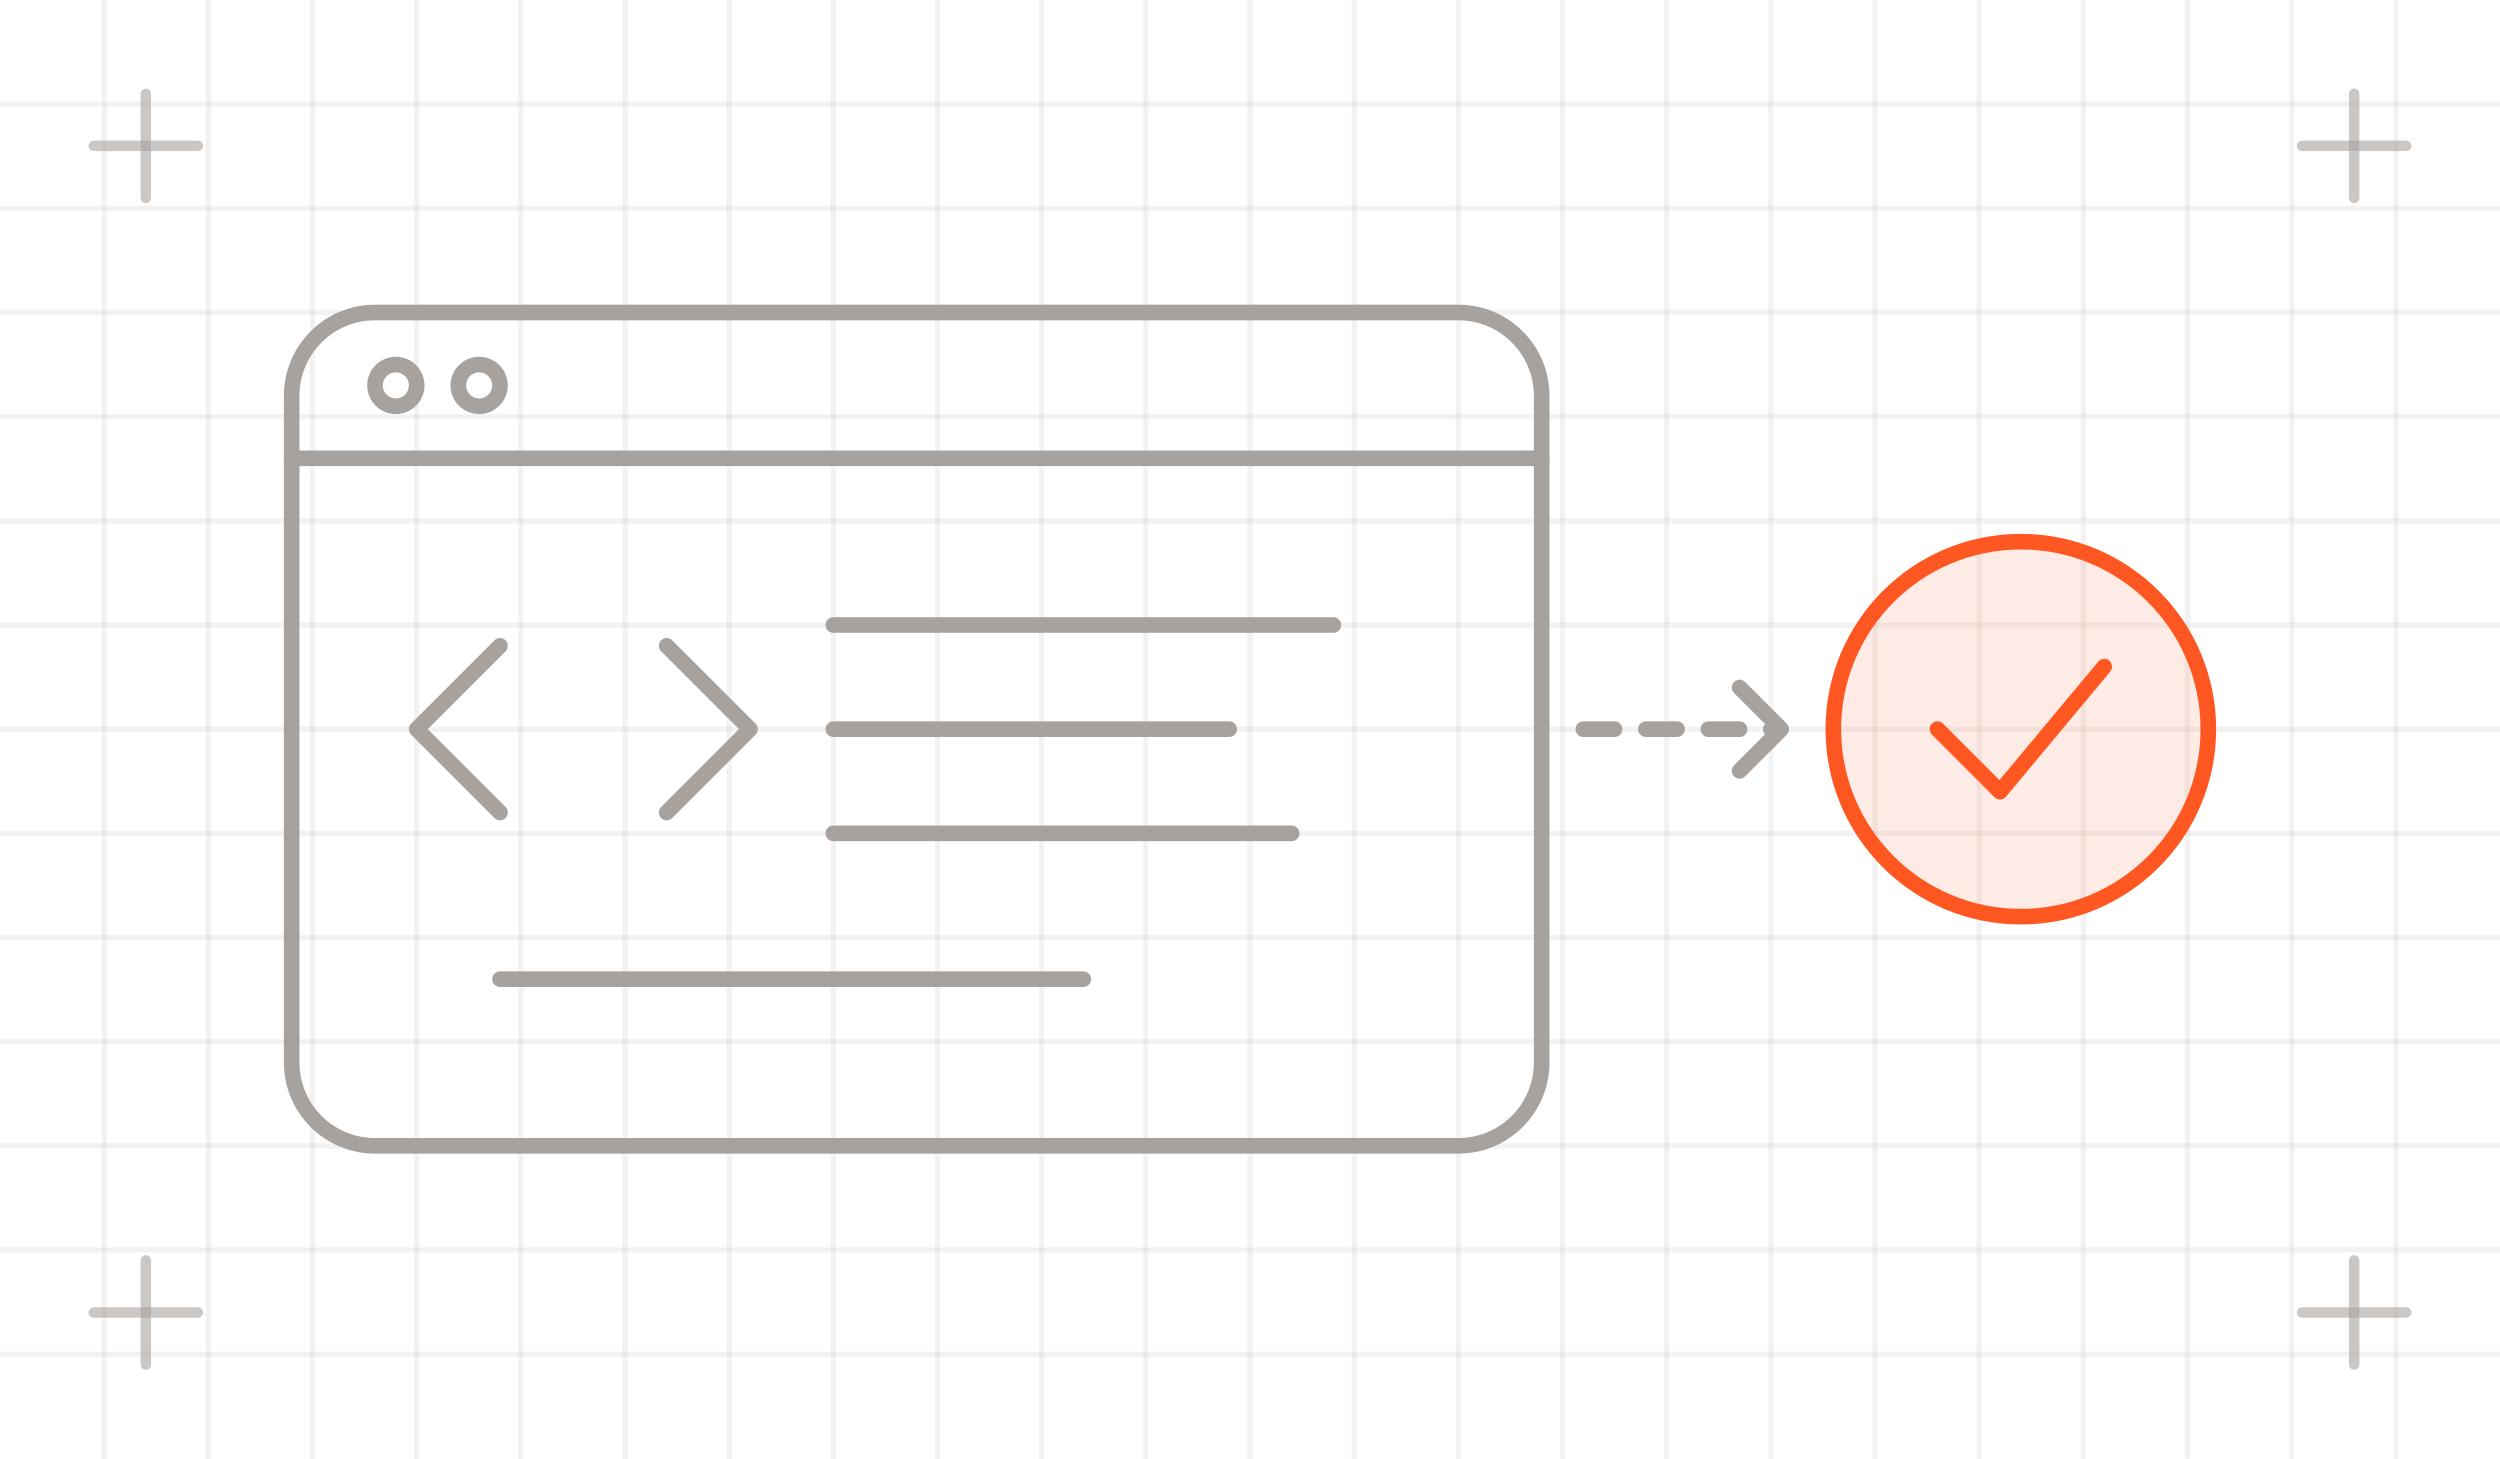
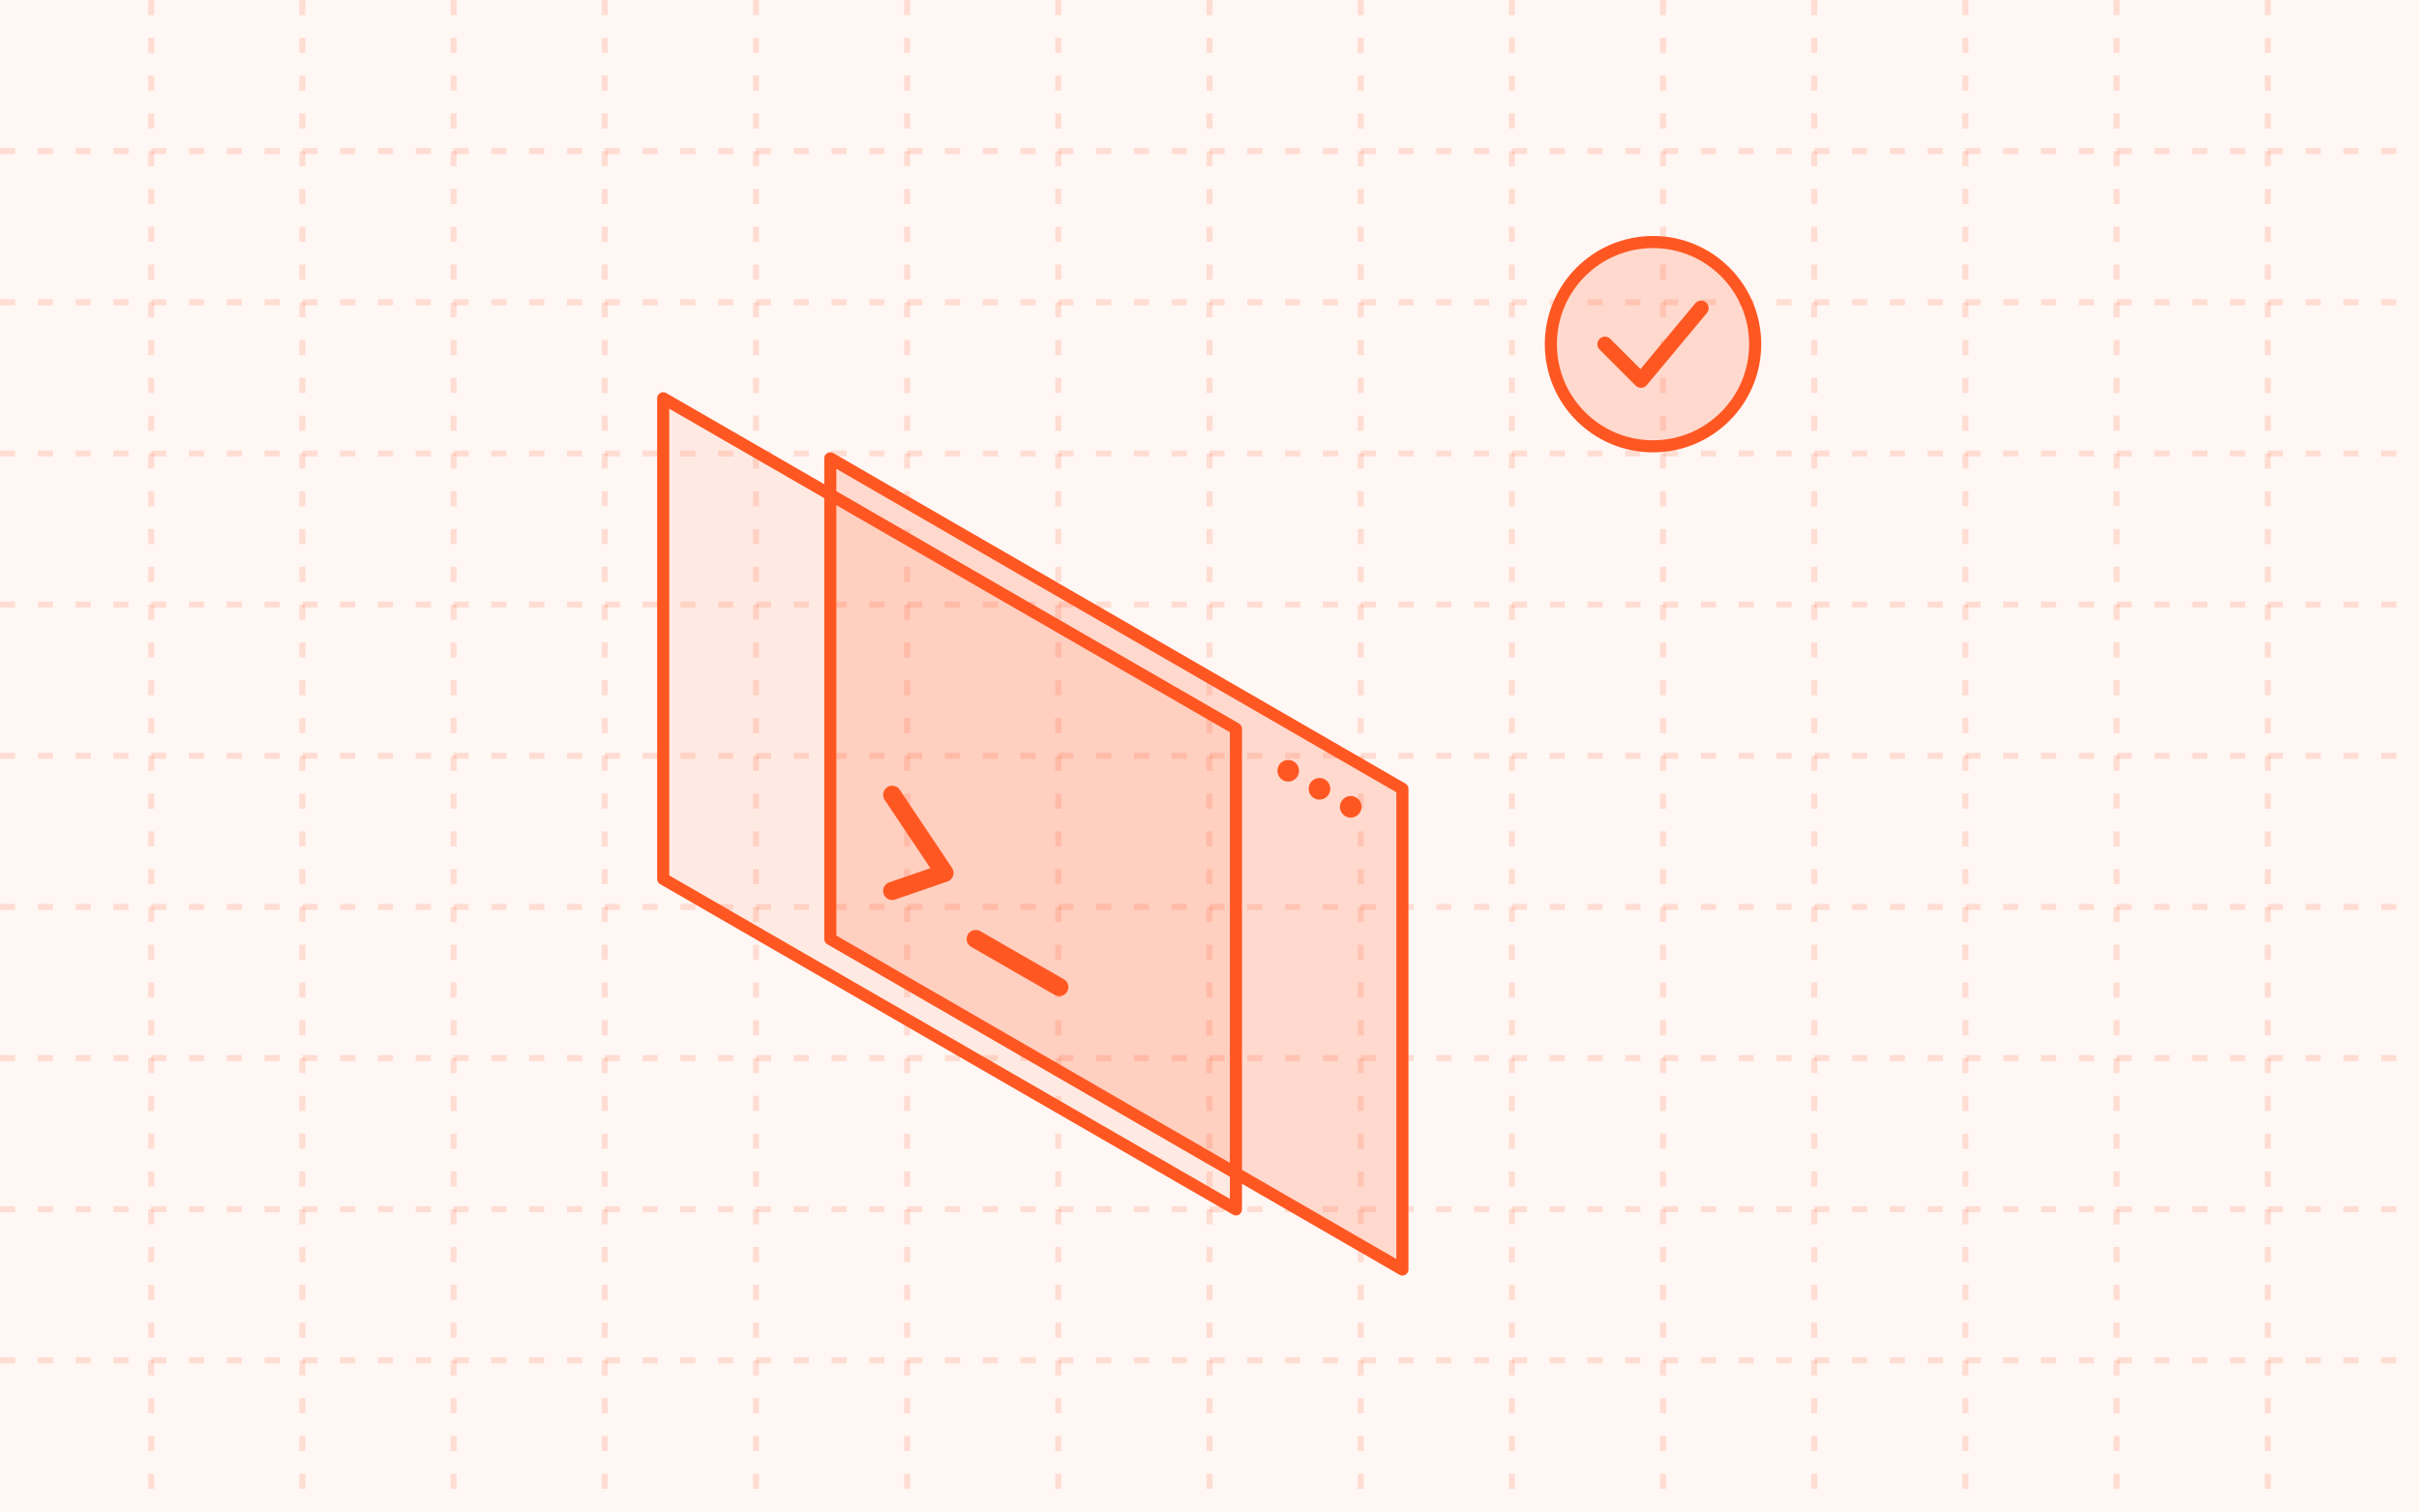
- <svg xmlns="http://www.w3.org/2000/svg" viewBox="0 0 240 140" width="240" height="140" fill="none" stroke-linecap="round" stroke-linejoin="round">
-   <g stroke="#A8A29E" stroke-opacity="0.14" stroke-width="0.5">
-     <line x1="10" y1="0" x2="10" y2="140" />
-     <line x1="20" y1="0" x2="20" y2="140" />
-     <line x1="30" y1="0" x2="30" y2="140" />
-     <line x1="40" y1="0" x2="40" y2="140" />
-     <line x1="50" y1="0" x2="50" y2="140" />
-     <line x1="60" y1="0" x2="60" y2="140" />
-     <line x1="70" y1="0" x2="70" y2="140" />
-     <line x1="80" y1="0" x2="80" y2="140" />
-     <line x1="90" y1="0" x2="90" y2="140" />
-     <line x1="100" y1="0" x2="100" y2="140" />
-     <line x1="110" y1="0" x2="110" y2="140" />
-     <line x1="120" y1="0" x2="120" y2="140" />
-     <line x1="130" y1="0" x2="130" y2="140" />
-     <line x1="140" y1="0" x2="140" y2="140" />
-     <line x1="150" y1="0" x2="150" y2="140" />
-     <line x1="160" y1="0" x2="160" y2="140" />
-     <line x1="170" y1="0" x2="170" y2="140" />
-     <line x1="180" y1="0" x2="180" y2="140" />
-     <line x1="190" y1="0" x2="190" y2="140" />
-     <line x1="200" y1="0" x2="200" y2="140" />
-     <line x1="210" y1="0" x2="210" y2="140" />
-     <line x1="220" y1="0" x2="220" y2="140" />
-     <line x1="230" y1="0" x2="230" y2="140" />
-     <line x1="0" y1="10" x2="240" y2="10" />
-     <line x1="0" y1="20" x2="240" y2="20" />
-     <line x1="0" y1="30" x2="240" y2="30" />
-     <line x1="0" y1="40" x2="240" y2="40" />
-     <line x1="0" y1="50" x2="240" y2="50" />
-     <line x1="0" y1="60" x2="240" y2="60" />
-     <line x1="0" y1="70" x2="240" y2="70" />
-     <line x1="0" y1="80" x2="240" y2="80" />
-     <line x1="0" y1="90" x2="240" y2="90" />
-     <line x1="0" y1="100" x2="240" y2="100" />
-     <line x1="0" y1="110" x2="240" y2="110" />
-     <line x1="0" y1="120" x2="240" y2="120" />
-     <line x1="0" y1="130" x2="240" y2="130" />
+ <svg xmlns="http://www.w3.org/2000/svg" viewBox="0 0 320 200" width="320" height="200" fill="none">
+   <rect width="320" height="200" fill="#FF5722" fill-opacity="0.05" />
+   <g stroke="#FF5722" stroke-opacity="0.16" stroke-width="0.8" stroke-dasharray="2 3">
+     <line x1="20" y1="0" x2="20" y2="200" />
+     <line x1="40" y1="0" x2="40" y2="200" />
+     <line x1="60" y1="0" x2="60" y2="200" />
+     <line x1="80" y1="0" x2="80" y2="200" />
+     <line x1="100" y1="0" x2="100" y2="200" />
+     <line x1="120" y1="0" x2="120" y2="200" />
+     <line x1="140" y1="0" x2="140" y2="200" />
+     <line x1="160" y1="0" x2="160" y2="200" />
+     <line x1="180" y1="0" x2="180" y2="200" />
+     <line x1="200" y1="0" x2="200" y2="200" />
+     <line x1="220" y1="0" x2="220" y2="200" />
+     <line x1="240" y1="0" x2="240" y2="200" />
+     <line x1="260" y1="0" x2="260" y2="200" />
+     <line x1="280" y1="0" x2="280" y2="200" />
+     <line x1="300" y1="0" x2="300" y2="200" />
+     <line x1="0" y1="20" x2="320" y2="20" />
+     <line x1="0" y1="40" x2="320" y2="40" />
+     <line x1="0" y1="60" x2="320" y2="60" />
+     <line x1="0" y1="80" x2="320" y2="80" />
+     <line x1="0" y1="100" x2="320" y2="100" />
+     <line x1="0" y1="120" x2="320" y2="120" />
+     <line x1="0" y1="140" x2="320" y2="140" />
+     <line x1="0" y1="160" x2="320" y2="160" />
+     <line x1="0" y1="180" x2="320" y2="180" />
  </g>
-   <g stroke="#A8A29E" stroke-opacity="0.6" stroke-width="1">
-     <line x1="9" y1="14" x2="19" y2="14" />
-     <line x1="14" y1="9" x2="14" y2="19" />
-     <line x1="221" y1="14" x2="231" y2="14" />
-     <line x1="226" y1="9" x2="226" y2="19" />
-     <line x1="9" y1="126" x2="19" y2="126" />
-     <line x1="14" y1="121" x2="14" y2="131" />
-     <line x1="221" y1="126" x2="231" y2="126" />
-     <line x1="226" y1="121" x2="226" y2="131" />
-   </g>
-   <g stroke-width="1.5">
-     <rect x="28" y="30" width="120" height="80" rx="8" stroke="#A8A29E" fill="none" />
-     <line x1="28" y1="44" x2="148" y2="44" stroke="#A8A29E" />
-     <circle cx="38" cy="37" r="2" stroke="#A8A29E" fill="none" />
-     <circle cx="46" cy="37" r="2" stroke="#A8A29E" fill="none" />
-     <path d="M48 62 l-8 8 l8 8" stroke="#A8A29E" fill="none" />
-     <path d="M64 62 l8 8 l-8 8" stroke="#A8A29E" fill="none" />
-     <line x1="80" y1="60" x2="128" y2="60" stroke="#A8A29E" />
-     <line x1="80" y1="70" x2="118" y2="70" stroke="#A8A29E" />
-     <line x1="80" y1="80" x2="124" y2="80" stroke="#A8A29E" />
-     <line x1="48" y1="94" x2="104" y2="94" stroke="#A8A29E" />
-     <line x1="152" y1="70" x2="170" y2="70" stroke="#A8A29E" stroke-dasharray="3 3" />
-     <path d="M167 66 l4 4 l-4 4" stroke="#A8A29E" fill="none" />
-     <circle cx="194" cy="70" r="18" stroke="#FF5722" fill="#FF5722" fill-opacity="0.12" />
-     <path d="M186 70 l6 6 l10 -12" stroke="#FF5722" fill="none" />
+   <g transform="translate(160 100) scale(0.795) translate(-178.2 -130.5)">
+     <path d="M87.3 151.0 L182.6 206.0 L182.6 126.0 L87.3 71.0 Z" fill="#FF5722" fill-opacity="0.08" stroke="#FF5722" stroke-opacity="1.0" vector-effect="non-scaling-stroke" stroke-width="1.6" stroke-linejoin="round" />
+     <path d="M115.1 161.0 L210.3 216.0 L210.3 136.0 L115.1 81.0 Z" fill="#FF5722" fill-opacity="0.18" stroke="#FF5722" stroke-opacity="1.0" vector-effect="non-scaling-stroke" stroke-width="1.6" stroke-linejoin="round" />
+     <circle cx="191.3" cy="133.0" r="1.8" fill="#FF5722" />
+     <circle cx="196.5" cy="136.0" r="1.8" fill="#FF5722" />
+     <circle cx="201.7" cy="139.0" r="1.8" fill="#FF5722" />
+     <path d="M125.4 137.0 L134.1 150.0 L125.4 153.0" stroke="#FF5722" vector-effect="non-scaling-stroke" stroke-width="2.4" stroke-linecap="round" stroke-linejoin="round" fill="none" />
+     <line x1="139.3" y1="161.0" x2="153.2" y2="169.0" stroke="#FF5722" stroke-opacity="1" vector-effect="non-scaling-stroke" stroke-width="2.4" stroke-linecap="round" />
+     <circle cx="252" cy="62" r="17" fill="#FF5722" fill-opacity="0.18" stroke="#FF5722" vector-effect="non-scaling-stroke" stroke-width="1.6" />
+     <path d="M244 62 l6 6 l10 -12" stroke="#FF5722" vector-effect="non-scaling-stroke" stroke-width="2" fill="none" stroke-linecap="round" stroke-linejoin="round" />
  </g>
</svg>
